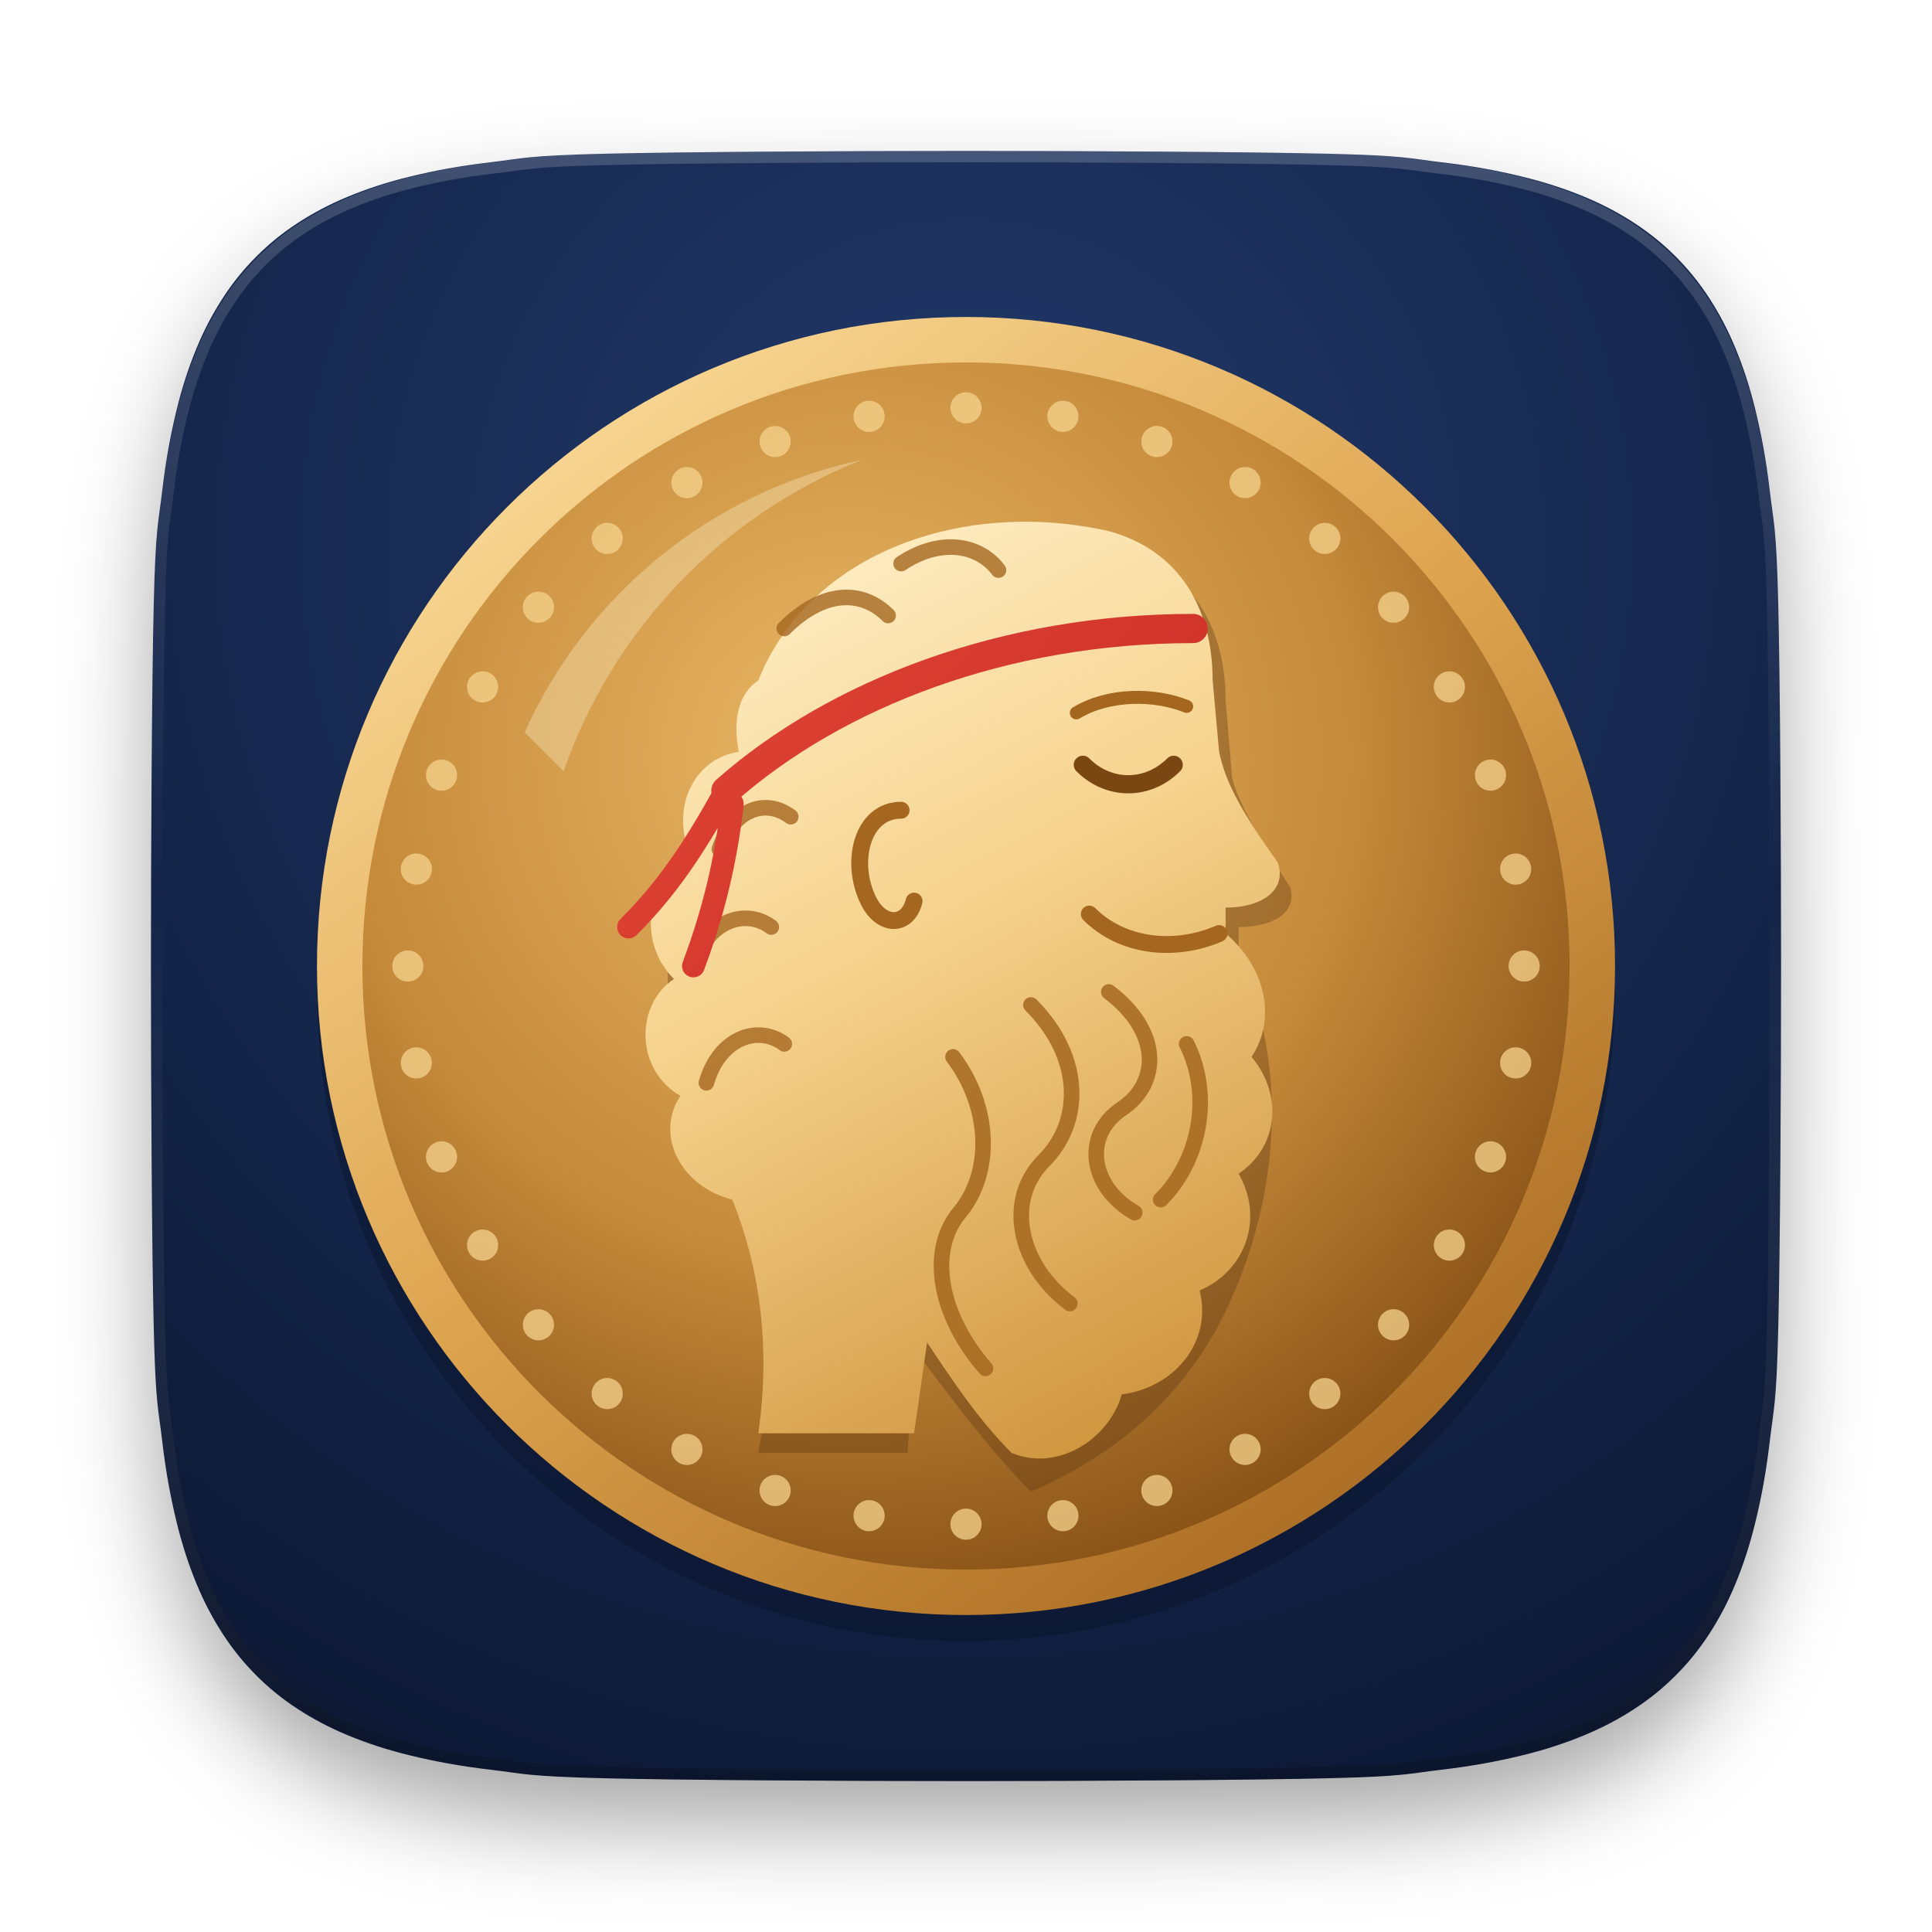
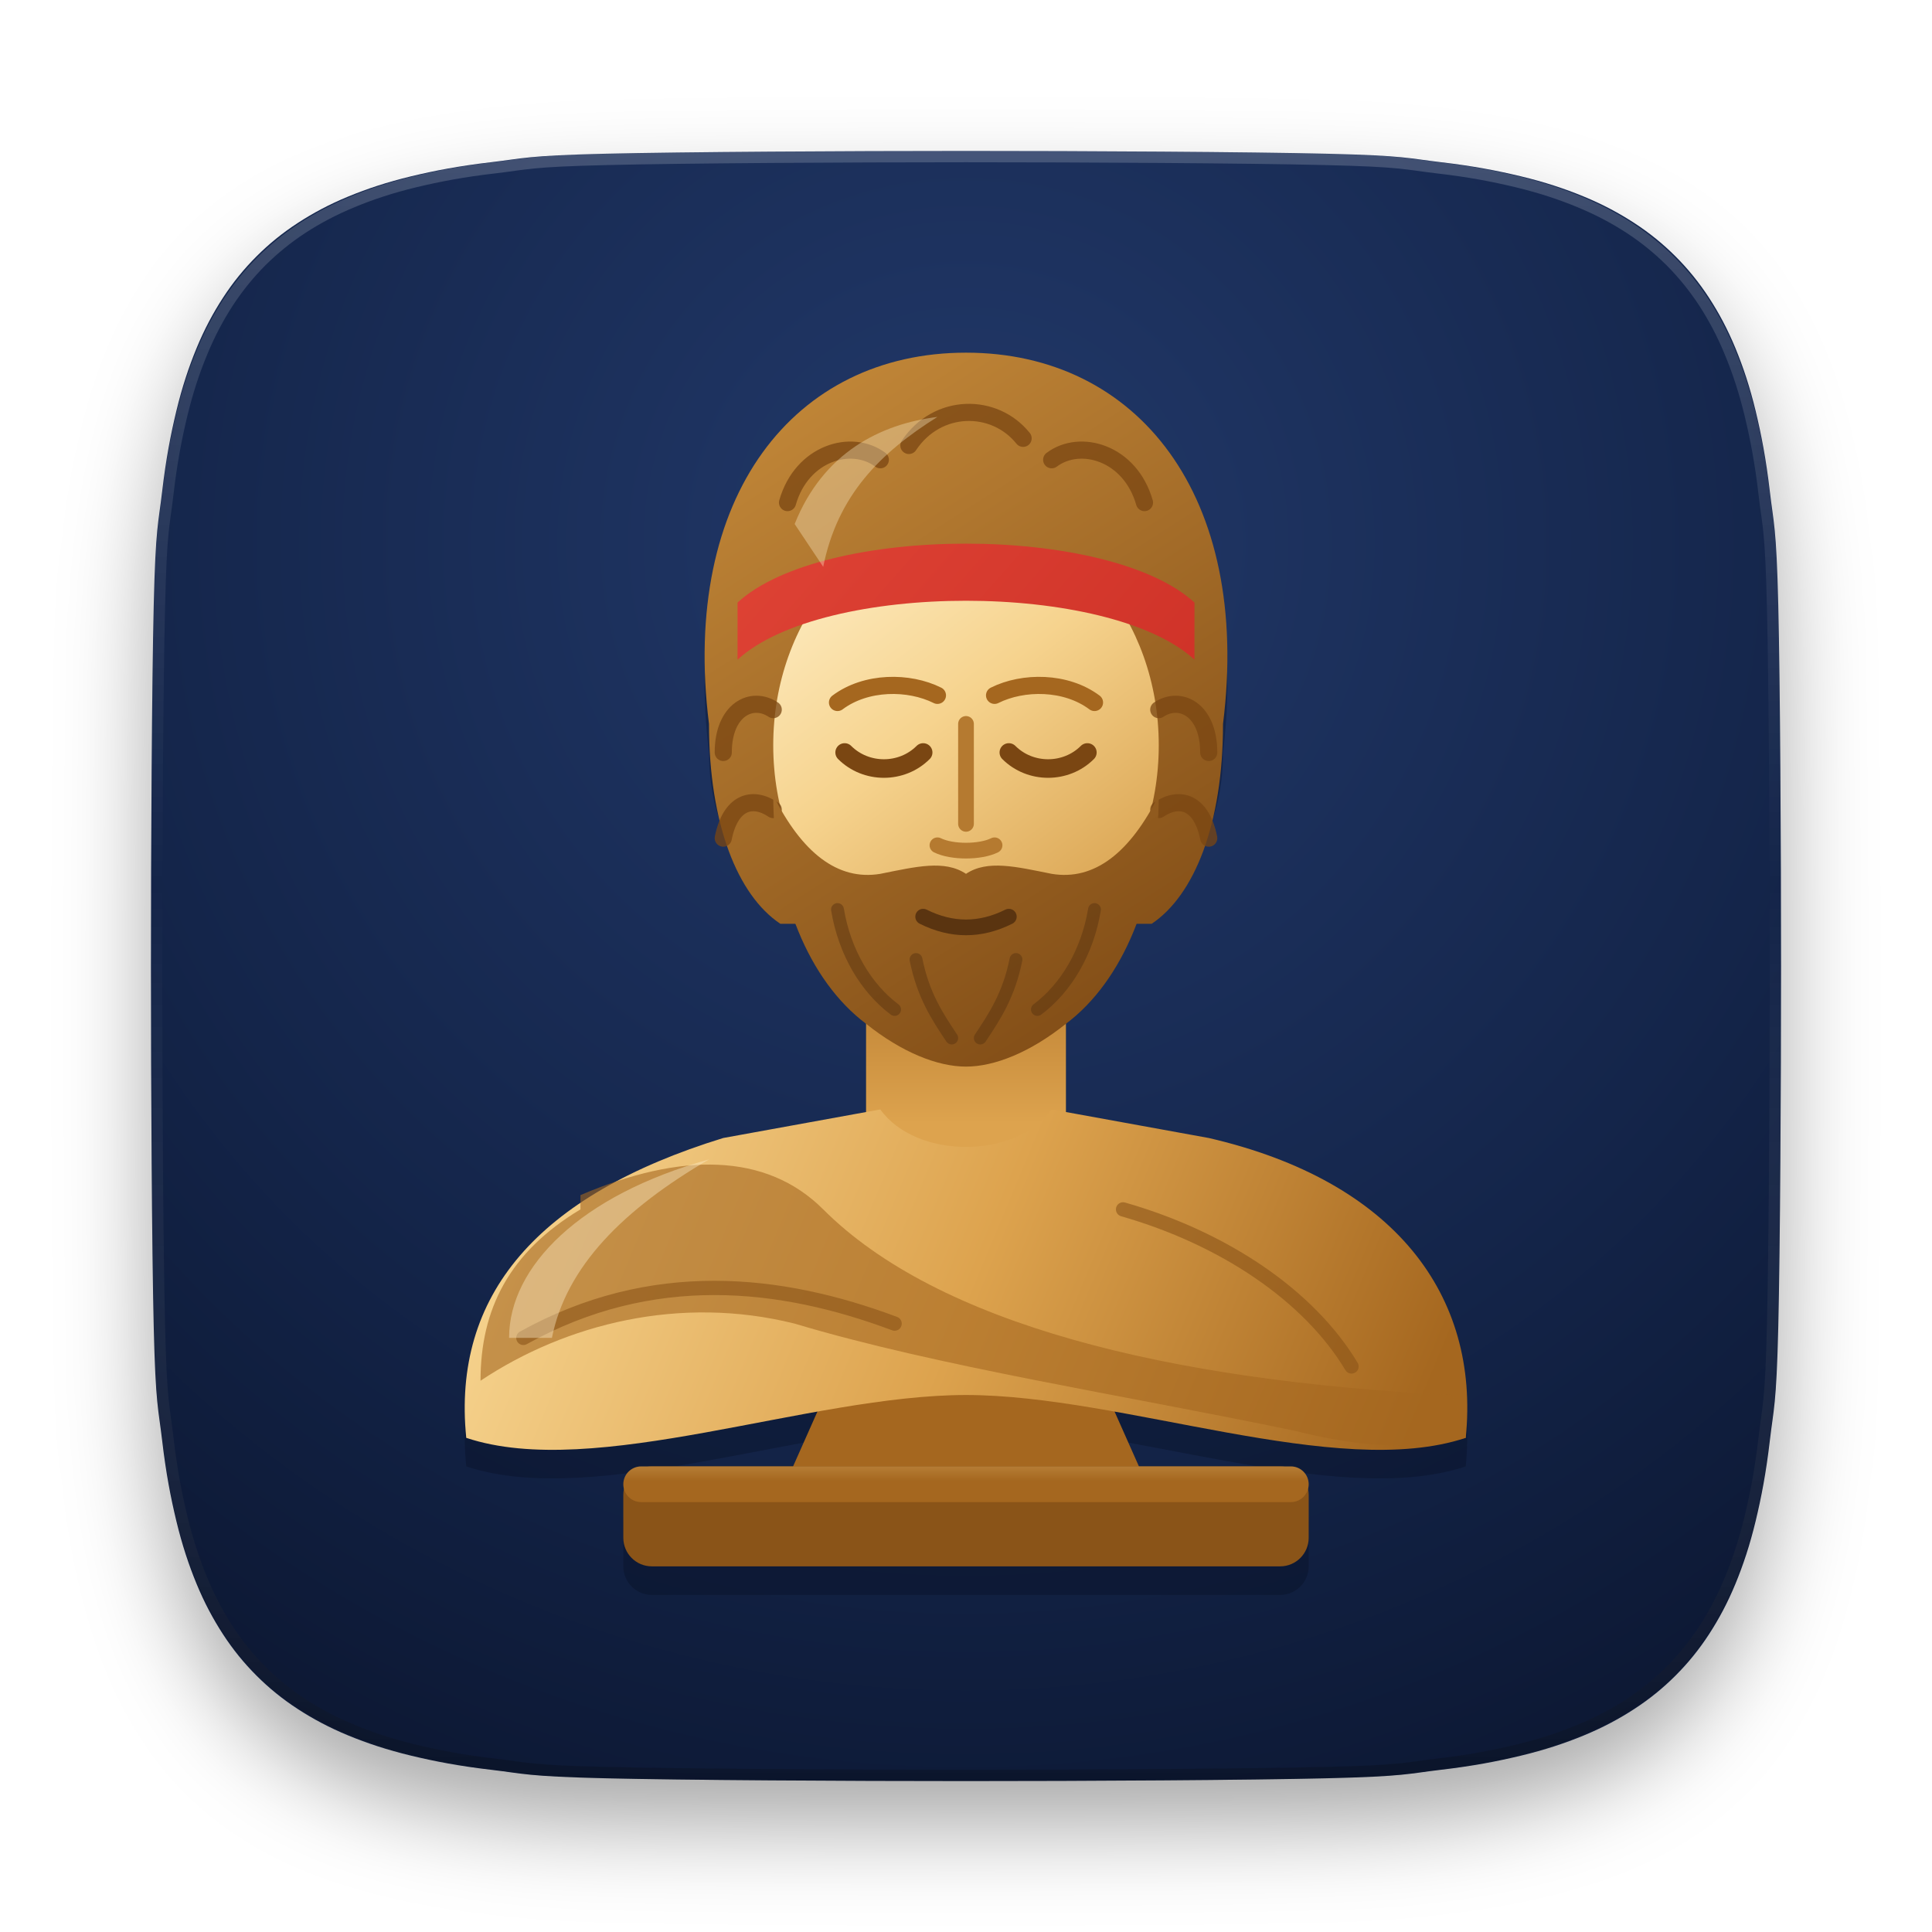
<svg xmlns="http://www.w3.org/2000/svg" viewBox="0 0 256 256" width="256" height="256">
  <defs>
    <linearGradient id="il-bronze" x1="58" y1="58" x2="188" y2="230" gradientUnits="userSpaceOnUse">
      <stop offset="0" stop-color="#F6D38E" />
      <stop offset="0.45" stop-color="#DDA34E" />
      <stop offset="1" stop-color="#A5671F" />
    </linearGradient>
    <linearGradient id="il-crest" x1="48" y1="34" x2="218" y2="184" gradientUnits="userSpaceOnUse">
      <stop offset="0" stop-color="#EE5442" />
      <stop offset="0.55" stop-color="#CF3228" />
      <stop offset="1" stop-color="#9E1F18" />
    </linearGradient>
    <radialGradient id="il-navy" cx="128" cy="72" r="190" gradientUnits="userSpaceOnUse">
      <stop offset="0" stop-color="#22396A" />
      <stop offset="0.6" stop-color="#14254A" />
      <stop offset="1" stop-color="#0B1630" />
    </radialGradient>
    <linearGradient id="il-rim" x1="0" y1="20" x2="0" y2="236" gradientUnits="userSpaceOnUse">
      <stop offset="0" stop-color="#FFFFFF" stop-opacity="0.18" />
      <stop offset="0.45" stop-color="#FFFFFF" stop-opacity="0" />
      <stop offset="1" stop-color="#000000" stop-opacity="0.22" />
    </linearGradient>
    <filter id="il-shadow" x="-25%" y="-10%" width="150%" height="155%">
      <feGaussianBlur in="SourceAlpha" stdDeviation="6" />
      <feOffset dx="0" dy="6" />
      <feComponentTransfer>
        <feFuncA type="linear" slope="0.34" />
      </feComponentTransfer>
    </filter>
    <clipPath id="il-tile">
      <path d="M236 128 C236 143.94 235.88 165.35 235.63 175.83 C235.38 186.31 235.01 186.61 234.51 190.9 C234.01 195.18 233.39 198.39 232.63 201.55 C231.87 204.7 230.99 207.35 229.96 209.85 C228.93 212.35 227.77 214.52 226.45 216.55 C225.13 218.58 223.67 220.37 222.02 222.02 C220.37 223.67 218.58 225.13 216.55 226.45 C214.52 227.77 212.35 228.93 209.85 229.96 C207.35 230.99 204.7 231.87 201.55 232.63 C198.39 233.39 195.18 234.01 190.9 234.51 C186.61 235.01 186.31 235.38 175.83 235.63 C165.35 235.88 143.94 236 128 236 C112.06 236 90.65 235.88 80.17 235.63 C69.69 235.38 69.39 235.01 65.1 234.51 C60.82 234.01 57.61 233.39 54.45 232.63 C51.3 231.87 48.65 230.99 46.15 229.96 C43.65 228.93 41.48 227.77 39.45 226.45 C37.42 225.13 35.63 223.67 33.98 222.02 C32.33 220.37 30.87 218.58 29.55 216.55 C28.23 214.52 27.07 212.35 26.04 209.85 C25.01 207.35 24.13 204.7 23.37 201.55 C22.61 198.39 21.99 195.18 21.49 190.9 C20.99 186.61 20.62 186.31 20.37 175.83 C20.12 165.35 20 143.94 20 128 C20 112.06 20.12 90.65 20.37 80.17 C20.62 69.69 20.99 69.39 21.49 65.1 C21.99 60.82 22.61 57.61 23.37 54.45 C24.13 51.3 25.01 48.65 26.04 46.15 C27.07 43.65 28.23 41.48 29.55 39.45 C30.87 37.42 32.33 35.63 33.98 33.98 C35.63 32.33 37.42 30.87 39.45 29.55 C41.48 28.23 43.65 27.07 46.15 26.04 C48.65 25.01 51.3 24.13 54.45 23.37 C57.61 22.61 60.82 21.99 65.1 21.49 C69.39 20.99 69.69 20.62 80.17 20.37 C90.65 20.12 112.06 20 128 20 C143.94 20 165.35 20.12 175.83 20.37 C186.31 20.62 186.61 20.99 190.9 21.49 C195.18 21.99 198.39 22.61 201.55 23.37 C204.7 24.13 207.35 25.01 209.85 26.04 C212.35 27.07 214.52 28.23 216.55 29.55 C218.58 30.87 220.37 32.33 222.02 33.98 C223.67 35.63 225.13 37.42 226.45 39.45 C227.77 41.48 228.93 43.65 229.96 46.15 C230.99 48.65 231.87 51.3 232.63 54.45 C233.39 57.61 234.01 60.82 234.51 65.1 C235.01 69.39 235.38 69.69 235.63 80.17 C235.88 90.65 236 112.06 236 128 Z" />
    </clipPath>
-     <radialGradient id="coin" cx="110" cy="96" r="130" gradientUnits="userSpaceOnUse">
-       <stop offset="0" stop-color="#E9B866" />
-       <stop offset="0.6" stop-color="#C58A3A" />
-       <stop offset="1" stop-color="#8A5418" />
-     </radialGradient>
-     <linearGradient id="head" x1="90" y1="60" x2="170" y2="210" gradientUnits="userSpaceOnUse">
+     <linearGradient id="hm-face" x1="104" y1="70" x2="152" y2="132" gradientUnits="userSpaceOnUse">
      <stop offset="0" stop-color="#FFF1CC" />
-       <stop offset="0.4" stop-color="#F6D38E" />
-       <stop offset="1" stop-color="#C8892F" />
+       <stop offset="0.45" stop-color="#F6D38E" />
+       <stop offset="1" stop-color="#D49A45" />
+     </linearGradient>
+     <linearGradient id="hm-hair" x1="96" y1="50" x2="160" y2="150" gradientUnits="userSpaceOnUse">
+       <stop offset="0" stop-color="#C58A3A" />
+       <stop offset="1" stop-color="#7A4612" />
+     </linearGradient>
+     <linearGradient id="hm-neck" x1="0" y1="120" x2="0" y2="156" gradientUnits="userSpaceOnUse">
+       <stop offset="0" stop-color="#A5671F" />
+       <stop offset="1" stop-color="#DDA34E" />
+     </linearGradient>
+     <linearGradient id="hm-drape" x1="70" y1="150" x2="190" y2="200" gradientUnits="userSpaceOnUse">
+       <stop offset="0" stop-color="#F6D38E" />
+       <stop offset="0.5" stop-color="#DDA34E" />
+       <stop offset="1" stop-color="#A5671F" />
+     </linearGradient>
+     <linearGradient id="hm-base" x1="0" y1="196" x2="0" y2="206" gradientUnits="userSpaceOnUse">
+       <stop offset="0" stop-color="#F6D38E" />
+       <stop offset="1" stop-color="#A5671F" />
    </linearGradient>
  </defs>
  <path fill="#0B1630" filter="url(#il-shadow)" d="M236 128 C236 143.94 235.88 165.35 235.63 175.83 C235.38 186.31 235.01 186.61 234.51 190.9 C234.01 195.18 233.39 198.39 232.63 201.55 C231.87 204.7 230.99 207.35 229.96 209.85 C228.93 212.35 227.77 214.52 226.45 216.55 C225.13 218.58 223.67 220.37 222.02 222.02 C220.37 223.67 218.58 225.13 216.55 226.45 C214.52 227.77 212.35 228.93 209.85 229.96 C207.35 230.99 204.7 231.87 201.55 232.63 C198.39 233.39 195.18 234.01 190.9 234.51 C186.61 235.01 186.31 235.38 175.83 235.63 C165.35 235.88 143.94 236 128 236 C112.06 236 90.65 235.88 80.17 235.63 C69.69 235.38 69.39 235.01 65.1 234.51 C60.82 234.01 57.61 233.39 54.45 232.63 C51.3 231.87 48.65 230.99 46.15 229.96 C43.65 228.93 41.48 227.77 39.45 226.45 C37.42 225.13 35.63 223.67 33.98 222.02 C32.33 220.37 30.87 218.58 29.55 216.55 C28.23 214.52 27.07 212.35 26.04 209.85 C25.01 207.35 24.13 204.7 23.37 201.55 C22.61 198.39 21.99 195.18 21.49 190.9 C20.99 186.61 20.62 186.31 20.37 175.83 C20.12 165.35 20 143.94 20 128 C20 112.06 20.12 90.65 20.37 80.17 C20.62 69.69 20.99 69.39 21.49 65.1 C21.99 60.82 22.61 57.61 23.37 54.45 C24.13 51.3 25.01 48.65 26.04 46.15 C27.07 43.65 28.23 41.48 29.55 39.45 C30.87 37.42 32.33 35.63 33.98 33.98 C35.63 32.33 37.42 30.87 39.45 29.55 C41.48 28.23 43.65 27.07 46.15 26.04 C48.65 25.01 51.3 24.13 54.45 23.37 C57.61 22.61 60.82 21.99 65.1 21.49 C69.39 20.99 69.69 20.62 80.17 20.37 C90.65 20.12 112.06 20 128 20 C143.94 20 165.35 20.12 175.83 20.37 C186.31 20.62 186.61 20.99 190.9 21.49 C195.18 21.99 198.39 22.61 201.55 23.37 C204.7 24.13 207.35 25.01 209.85 26.04 C212.35 27.07 214.52 28.23 216.55 29.55 C218.58 30.87 220.37 32.33 222.02 33.98 C223.67 35.63 225.13 37.42 226.45 39.45 C227.77 41.48 228.93 43.65 229.96 46.15 C230.99 48.65 231.87 51.3 232.63 54.45 C233.39 57.61 234.01 60.82 234.51 65.1 C235.01 69.39 235.38 69.69 235.63 80.17 C235.88 90.65 236 112.06 236 128 Z" />
  <path fill="url(#il-navy)" d="M236 128 C236 143.94 235.88 165.35 235.63 175.83 C235.38 186.31 235.01 186.61 234.51 190.9 C234.01 195.18 233.39 198.39 232.63 201.55 C231.87 204.7 230.99 207.35 229.96 209.85 C228.93 212.35 227.77 214.52 226.45 216.55 C225.13 218.58 223.67 220.37 222.02 222.02 C220.37 223.67 218.58 225.13 216.55 226.45 C214.52 227.77 212.35 228.93 209.85 229.96 C207.35 230.99 204.7 231.87 201.55 232.63 C198.39 233.39 195.18 234.01 190.9 234.51 C186.61 235.01 186.31 235.38 175.83 235.63 C165.35 235.88 143.94 236 128 236 C112.06 236 90.65 235.88 80.17 235.63 C69.69 235.38 69.39 235.01 65.1 234.51 C60.82 234.01 57.61 233.39 54.45 232.63 C51.3 231.87 48.65 230.99 46.15 229.96 C43.65 228.93 41.48 227.77 39.45 226.45 C37.42 225.13 35.63 223.67 33.98 222.02 C32.33 220.37 30.87 218.58 29.55 216.55 C28.23 214.52 27.07 212.35 26.04 209.85 C25.01 207.35 24.13 204.7 23.37 201.55 C22.61 198.39 21.99 195.18 21.49 190.9 C20.99 186.61 20.62 186.31 20.37 175.83 C20.12 165.35 20 143.94 20 128 C20 112.06 20.12 90.65 20.37 80.17 C20.62 69.69 20.99 69.39 21.49 65.1 C21.99 60.82 22.61 57.61 23.37 54.45 C24.13 51.3 25.01 48.65 26.04 46.15 C27.07 43.65 28.23 41.48 29.55 39.45 C30.87 37.42 32.33 35.63 33.98 33.98 C35.63 32.33 37.42 30.87 39.45 29.55 C41.48 28.23 43.65 27.07 46.15 26.04 C48.65 25.01 51.3 24.13 54.45 23.37 C57.61 22.61 60.82 21.99 65.1 21.49 C69.39 20.99 69.69 20.62 80.17 20.37 C90.65 20.12 112.06 20 128 20 C143.94 20 165.35 20.12 175.83 20.37 C186.31 20.62 186.61 20.99 190.9 21.49 C195.18 21.99 198.39 22.61 201.55 23.37 C204.7 24.13 207.35 25.01 209.85 26.04 C212.35 27.07 214.52 28.23 216.55 29.55 C218.58 30.87 220.37 32.33 222.02 33.98 C223.67 35.63 225.13 37.42 226.45 39.45 C227.77 41.48 228.93 43.65 229.96 46.15 C230.99 48.65 231.87 51.3 232.63 54.45 C233.39 57.61 234.01 60.82 234.51 65.1 C235.01 69.39 235.38 69.69 235.63 80.17 C235.88 90.65 236 112.06 236 128 Z" />
  <path fill="none" stroke="url(#il-rim)" stroke-width="1.5" d="M235.25 128 C235.25 143.83 235.13 165.09 234.88 175.5 C234.64 185.91 234.27 186.2 233.77 190.46 C233.28 194.72 232.66 197.9 231.91 201.04 C231.15 204.17 230.28 206.8 229.25 209.28 C228.23 211.76 227.08 213.92 225.77 215.94 C224.45 217.95 223 219.73 221.37 221.37 C219.73 223 217.95 224.45 215.94 225.77 C213.92 227.08 211.76 228.23 209.28 229.25 C206.8 230.28 204.17 231.15 201.04 231.91 C197.9 232.66 194.72 233.28 190.46 233.77 C186.2 234.27 185.91 234.64 175.5 234.88 C165.09 235.13 143.83 235.25 128 235.25 C112.17 235.25 90.91 235.13 80.5 234.88 C70.09 234.64 69.8 234.27 65.54 233.77 C61.28 233.28 58.1 232.66 54.96 231.91 C51.83 231.15 49.2 230.28 46.72 229.25 C44.24 228.23 42.08 227.08 40.06 225.77 C38.05 224.45 36.27 223 34.63 221.37 C33 219.73 31.55 217.95 30.23 215.94 C28.92 213.92 27.77 211.76 26.75 209.28 C25.72 206.8 24.85 204.17 24.09 201.04 C23.34 197.9 22.72 194.72 22.23 190.46 C21.73 186.2 21.36 185.91 21.12 175.5 C20.87 165.09 20.75 143.83 20.75 128 C20.75 112.17 20.87 90.91 21.12 80.5 C21.36 70.09 21.73 69.8 22.23 65.54 C22.72 61.28 23.34 58.1 24.09 54.96 C24.85 51.83 25.72 49.2 26.75 46.72 C27.77 44.24 28.92 42.08 30.23 40.06 C31.55 38.05 33 36.27 34.63 34.63 C36.27 33 38.05 31.55 40.06 30.23 C42.08 28.92 44.24 27.77 46.72 26.75 C49.2 25.72 51.83 24.85 54.96 24.09 C58.1 23.34 61.28 22.72 65.54 22.23 C69.8 21.73 70.09 21.36 80.5 21.12 C90.91 20.87 112.17 20.75 128 20.75 C143.83 20.75 165.09 20.87 175.5 21.12 C185.91 21.36 186.2 21.73 190.46 22.23 C194.72 22.72 197.9 23.34 201.04 24.09 C204.17 24.85 206.8 25.72 209.28 26.75 C211.76 27.77 213.92 28.92 215.94 30.23 C217.95 31.55 219.73 33 221.37 34.63 C223 36.27 224.45 38.05 225.77 40.06 C227.08 42.08 228.23 44.24 229.25 46.72 C230.28 49.2 231.15 51.83 231.91 54.96 C232.66 58.1 233.28 61.28 233.77 65.54 C234.27 69.8 234.64 70.09 234.88 80.5 C235.13 90.91 235.25 112.17 235.25 128 Z" />
  <g clip-path="url(#il-tile)">
    <g transform="translate(128 128) scale(0.86) translate(-128 -128)">
-       <circle cx="128" cy="132" r="100" fill="#040A1A" opacity="0.3" />
-       <circle cx="128" cy="128" r="100" fill="url(#il-bronze)" />
-       <circle cx="128" cy="128" r="93" fill="url(#coin)" />
-       <g fill="#F6D38E" opacity="0.75">
-         <circle cx="128.00" cy="42.00" r="2.4" />
-         <circle cx="142.93" cy="43.31" r="2.4" />
-         <circle cx="157.41" cy="47.19" r="2.4" />
-         <circle cx="171.00" cy="53.52" r="2.4" />
-         <circle cx="183.28" cy="62.12" r="2.4" />
-         <circle cx="193.88" cy="72.72" r="2.4" />
-         <circle cx="202.48" cy="85.00" r="2.4" />
-         <circle cx="208.81" cy="98.59" r="2.4" />
-         <circle cx="212.69" cy="113.07" r="2.4" />
-         <circle cx="214.00" cy="128.00" r="2.4" />
-         <circle cx="212.69" cy="142.93" r="2.4" />
-         <circle cx="208.81" cy="157.41" r="2.4" />
-         <circle cx="202.48" cy="171.00" r="2.4" />
-         <circle cx="193.88" cy="183.28" r="2.4" />
-         <circle cx="183.28" cy="193.88" r="2.4" />
-         <circle cx="171.00" cy="202.48" r="2.4" />
-         <circle cx="157.41" cy="208.81" r="2.4" />
-         <circle cx="142.93" cy="212.69" r="2.4" />
-         <circle cx="128.00" cy="214.00" r="2.4" />
-         <circle cx="113.07" cy="212.69" r="2.4" />
-         <circle cx="98.59" cy="208.81" r="2.4" />
-         <circle cx="85.00" cy="202.48" r="2.4" />
-         <circle cx="72.72" cy="193.88" r="2.4" />
-         <circle cx="62.12" cy="183.28" r="2.4" />
-         <circle cx="53.52" cy="171.00" r="2.4" />
-         <circle cx="47.19" cy="157.41" r="2.4" />
-         <circle cx="43.31" cy="142.93" r="2.4" />
-         <circle cx="42.00" cy="128.00" r="2.4" />
-         <circle cx="43.31" cy="113.07" r="2.4" />
-         <circle cx="47.19" cy="98.59" r="2.4" />
-         <circle cx="53.52" cy="85.00" r="2.4" />
-         <circle cx="62.12" cy="72.72" r="2.4" />
-         <circle cx="72.72" cy="62.12" r="2.4" />
-         <circle cx="85.00" cy="53.52" r="2.4" />
-         <circle cx="98.59" cy="47.19" r="2.4" />
-         <circle cx="113.07" cy="43.31" r="2.4" />
+       <g transform="translate(128 127) scale(1.1) translate(-128 -133)">
+         <g fill="#040A1A" opacity="0.3" transform="translate(0 4)">
+           <path d="M58 200 C56 180 68 166 94 158 L114 154 V126 C98 122 92 112 92 100 C88 68 104 48 128 48 C152 48 168 68 164 100 C164 112 158 122 142 126 V154 L162 158 C188 164 200 180 198 200 C180 206 150 194 128 194 C106 194 76 206 58 200 Z" />
+           <rect x="80" y="204" width="96" height="14" rx="4" />
+         </g>
+         <path fill="#A5671F" d="M110 190 H146 L154 208 H102 Z" />
+         <rect x="80" y="204" width="96" height="14" rx="4" fill="#8A5418" />
+         <rect x="80" y="204" width="96" height="5" rx="2.5" fill="url(#hm-base)" />
+         <rect x="114" y="122" width="28" height="40" fill="url(#hm-neck)" />
+         <path fill="url(#hm-drape)" d="M58 200 C56 180 68 166 94 158 L116 154 C121 161 135 161 140 154 L162 158 C188 164 200 180 198 200 C180 206 150 194 128 194 C106 194 76 206 58 200 Z" />
+         <path fill="#A5671F" opacity="0.6" d="M74 166 C88 160 100 160 108 168 C124 184 156 192 196 194 C197 196 198 198 198 200 C190 202 182 201 174 199 C150 194 124 190 104 184 C88 180 72 184 60 192 C60 182 64 174 74 168 Z" />
+         <path fill="none" stroke="#8A5418" stroke-width="2" stroke-linecap="round" opacity="0.6" d="M66 186 C84 176 102 178 118 184 M150 168 C164 172 176 180 182 190" />
+         <path fill="#FFF1CC" opacity="0.4" d="M64 186 C64 176 74 166 92 161 C80 168 72 176 70 186 Z" />
+         <path fill="url(#hm-hair)" d="M92 100 C88 68 104 48 128 48 C152 48 168 68 164 100 C164 114 160 124 154 128 H102 C96 124 92 114 92 100 Z" />
+         <ellipse cx="128" cy="103" rx="27" ry="32" fill="url(#hm-face)" />
+         <path fill="url(#hm-hair)" d="M98 86 C97 66 110 58 128 58 C146 58 159 66 158 86 C146 76 110 76 98 86 Z" />
+         <g fill="none" stroke="#7A4612" stroke-width="2.4" stroke-linecap="round" opacity="0.75">
+           <path d="M103 69 C105 62 112 60 116 63" />
+           <path d="M120 61 C124 55 132 55 136 60" />
+           <path d="M140 63 C144 60 151 62 153 69" />
+           <path d="M94 104 C94 98 98 96 101 98" />
+           <path d="M162 104 C162 98 158 96 155 98" />
+           <path d="M94 116 C95 111 98 110 101 112" />
+           <path d="M162 116 C161 111 158 110 155 112" />
+         </g>
+         <path fill="url(#il-crest)" d="M96 83 C108 72 148 72 160 83 L160 91 C148 80 108 80 96 91 Z" />
+         <g fill="none" stroke-linecap="round">
+           <path stroke="#A5671F" stroke-width="2.4" d="M110 97 C114 94 120 94 124 96 M146 97 C142 94 136 94 132 96" />
+           <path stroke="#7A4612" stroke-width="2.6" d="M111 104 C114 107 119 107 122 104 M145 104 C142 107 137 107 134 104" />
+           <path stroke="#B57A30" stroke-width="2.2" d="M128 100 V114 M124 117 C126 118 130 118 132 117" />
+         </g>
+         <path fill="url(#hm-hair)" d="M101 110 C101 124 106 136 114 142 C119 146 124 148 128 148 C132 148 137 146 142 142 C150 136 155 124 155 110 C151 118 146 122 140 121 C135 120 131 119 128 121 C125 119 121 120 116 121 C110 122 105 118 101 110 Z" />
+         <path fill="none" stroke="#5A3410" stroke-width="2.2" stroke-linecap="round" d="M122 127 C126 129 130 129 134 127" />
+         <g fill="none" stroke="#5A3410" stroke-width="1.8" stroke-linecap="round" opacity="0.5">
+           <path d="M110 126 C111 132 114 137 118 140" />
+           <path d="M146 126 C145 132 142 137 138 140" />
+           <path d="M121 133 C122 138 124 141 126 144" />
+           <path d="M135 133 C134 138 132 141 130 144" />
+         </g>
+         <path fill="#FFF1CC" opacity="0.35" d="M104 72 C108 62 116 58 124 57 C116 62 110 68 108 78 Z" />
      </g>
-       <g transform="translate(2 3)" opacity="0.35" fill="#5A3410">
-         <path id="M96 84 C104 64 128 56 150 61 C161 64 166 73 166 84 L167 95 C168 100 171 105 176 112 C177.5 116 174 119 168 119 L168 123 C174 128 176 136 172 142 C177 148 176 156 170 160 C174 167 171 175 164 178 C166 186 160 193 152 194 C150 201 142 206 135 203 C130 198 126 192 122 186 L120 200 L96 200 C98 186 96 174 92 164 C84 162 80 154 84 148 C77 144 77 134 83 130 C77 124 79 114 86 112 C82 104 86 96 93 95 C92 90 93 86 96 84 Z" d="M92 92 C96 66 124 54 148 60 C160 63 166 72 166 84 L167 96 C168 100 171 105 176 113 C177 117 173 119 168 119 L168 124 C175 138 175 158 167 176 C161 190 150 200 136 206 C130 200 124 192 118 184 L117 200 L94 200 C97 184 95 170 89 158 C80 146 78 128 82 112 C84 102 88 96 92 92 Z" />
-       </g>
-       <path fill="url(#head)" d="M96 84 C104 64 128 56 150 61 C161 64 166 73 166 84 L167 95 C168 100 171 105 176 112 C177.5 116 174 119 168 119 L168 123 C174 128 176 136 172 142 C177 148 176 156 170 160 C174 167 171 175 164 178 C166 186 160 193 152 194 C150 201 142 206 135 203 C130 198 126 192 122 186 L120 200 L96 200 C98 186 96 174 92 164 C84 162 80 154 84 148 C77 144 77 134 83 130 C77 124 79 114 86 112 C82 104 86 96 93 95 C92 90 93 86 96 84 Z" />
-       <g fill="none" stroke="#A5671F" stroke-width="2.4" stroke-linecap="round" opacity="0.8">
-         <path d="M100 76 C106 70 112 70 116 74" />
-         <path d="M118 66 C124 62 130 63 133 67" />
-         <path d="M90 110 C92 104 97 102 101 105" />
-         <path d="M86 128 C88 121 94 119 98 122" />
-         <path d="M88 146 C90 139 96 137 100 140" />
-       </g>
-       <path fill="none" stroke="#A5671F" stroke-width="2.6" stroke-linecap="round" d="M118 104 C112 104 110 112 113 118 C115 122 119 122 120 118" />
-       <path fill="none" stroke="#7A4612" stroke-width="2.8" stroke-linecap="round" d="M146 97 C150 101 156 101 160 97" />
-       <path fill="none" stroke="#A5671F" stroke-width="2" stroke-linecap="round" d="M145 89 C150 86 157 86 162 88" />
-       <path fill="none" stroke="#A5671F" stroke-width="2.6" stroke-linecap="round" d="M167 123 C160 126 152 125 147 120" />
-       <g fill="none" stroke="#A5671F" stroke-width="2.4" stroke-linecap="round" opacity="0.85">
-         <path d="M150 132 C158 138 158 146 152 150 C146 154 147 162 154 166" />
-         <path d="M138 134 C146 142 146 152 140 158 C134 164 136 174 144 180" />
-         <path d="M126 142 C132 150 132 160 127 166 C122 172 124 182 131 190" />
-         <path d="M162 140 C166 148 164 158 158 164" />
-       </g>
-       <path fill="none" stroke="url(#il-crest)" stroke-width="4.5" stroke-linecap="round" d="M91 101 C108 86 134 76 163 76" />
-       <path fill="none" stroke="url(#il-crest)" stroke-width="3.5" stroke-linecap="round" d="M91 101 C86 110 82 116 76 122 M92 103 C91 112 89 120 86 128" />
-       <path fill="#FFF1CC" opacity="0.35" d="M60 92 A74 74 0 0 1 112 50 A80 80 0 0 0 66 98 Z" />
    </g>
  </g>
</svg>
